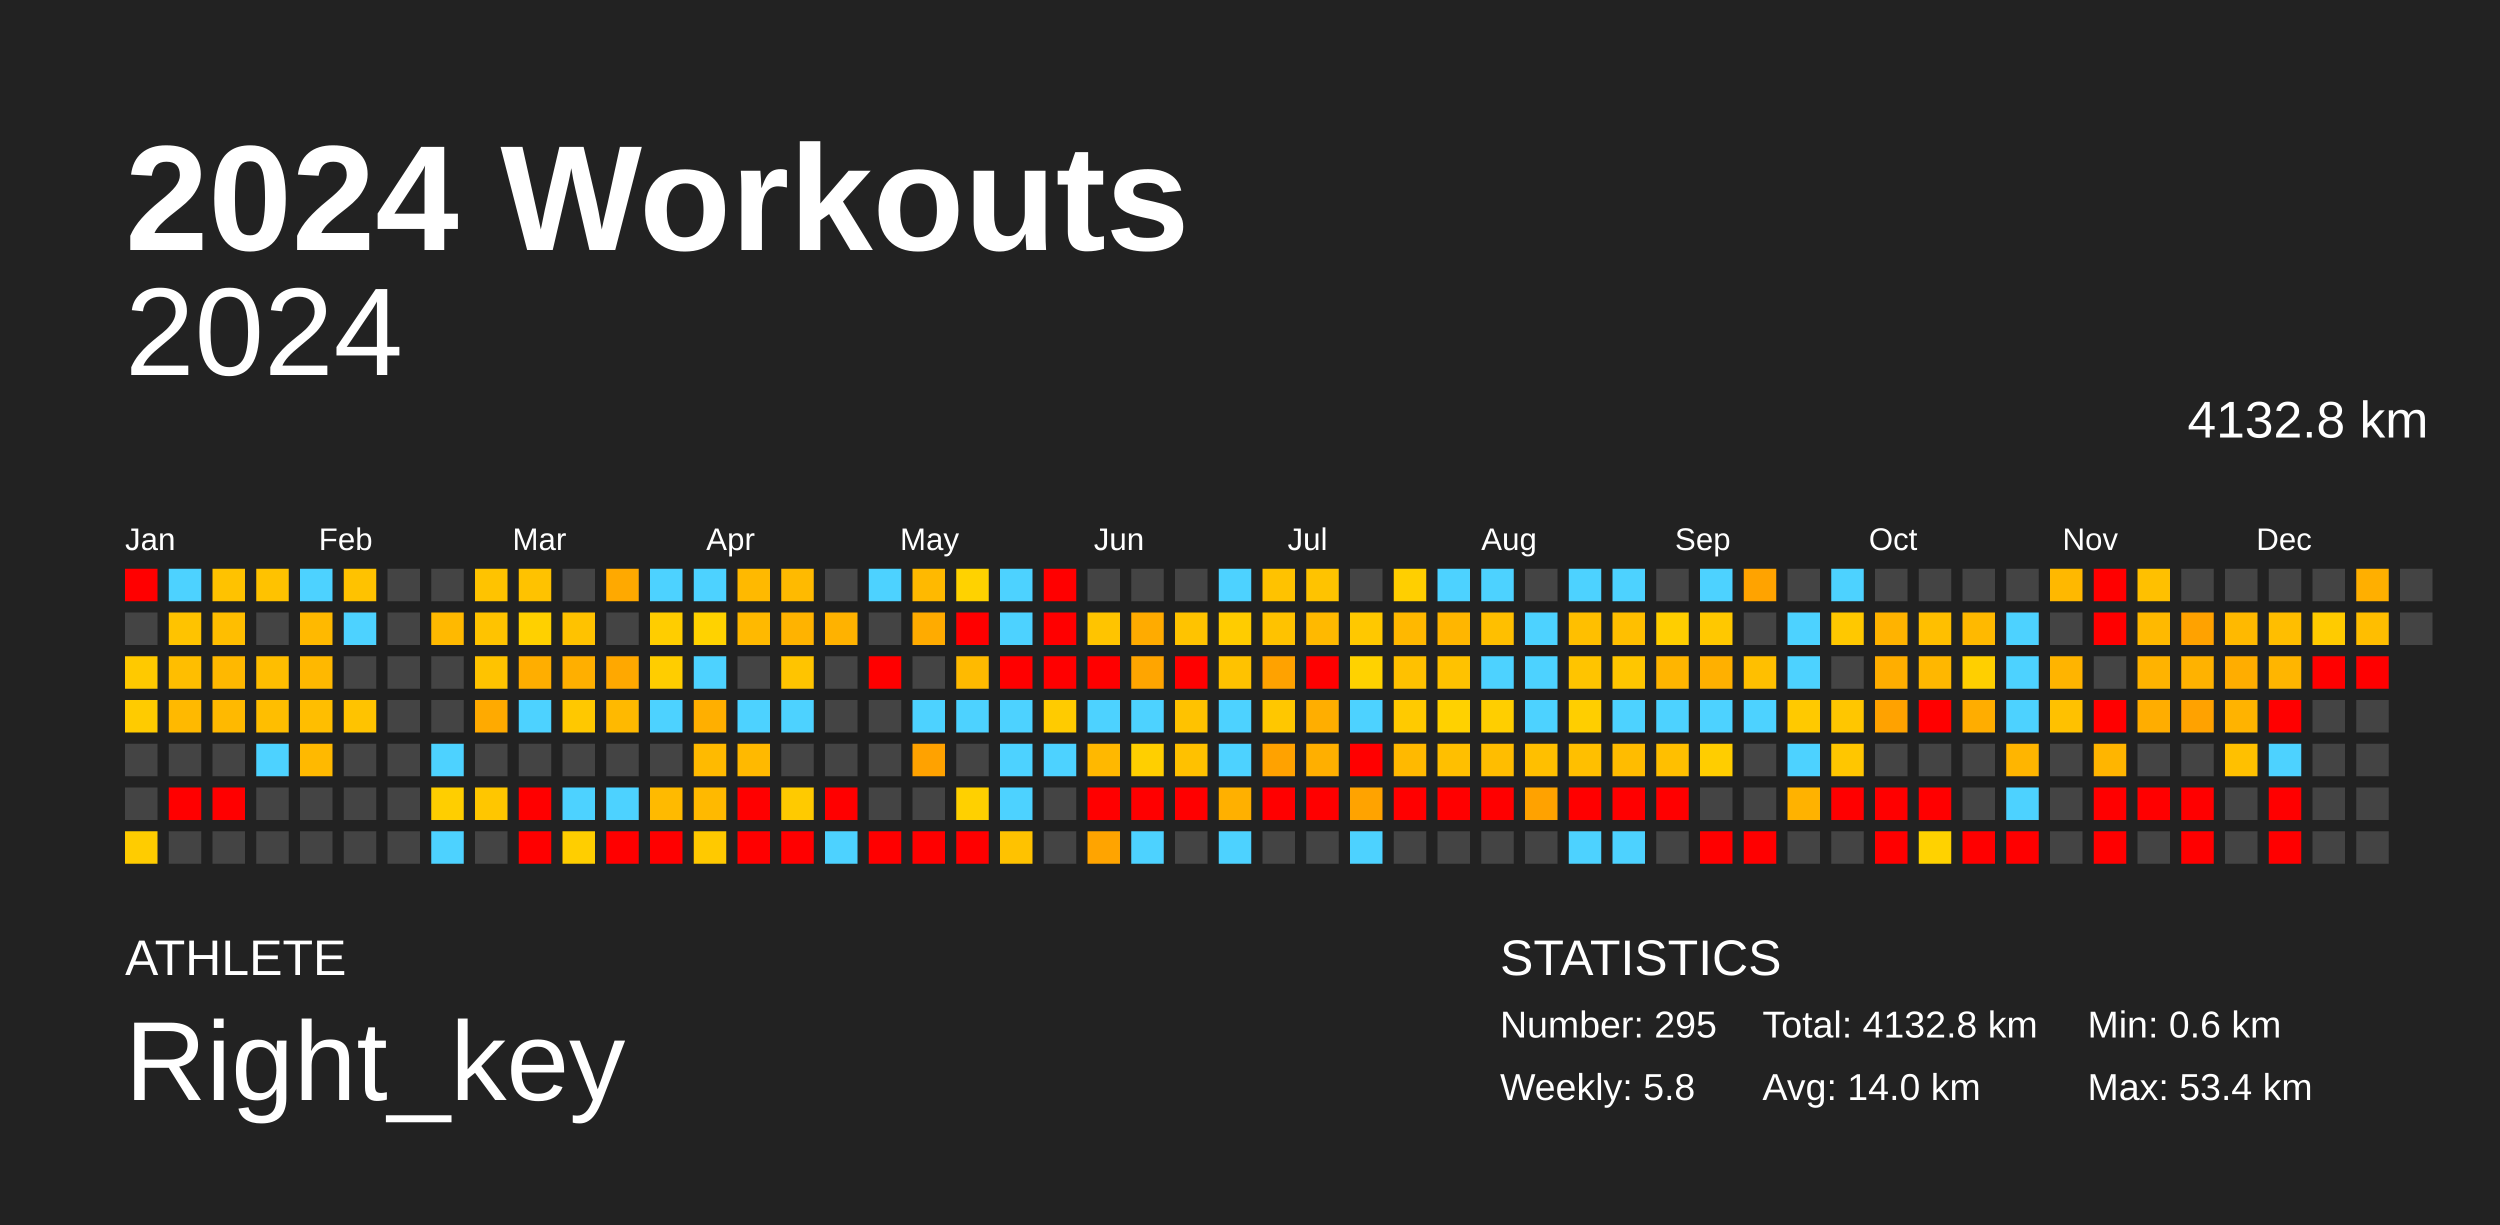
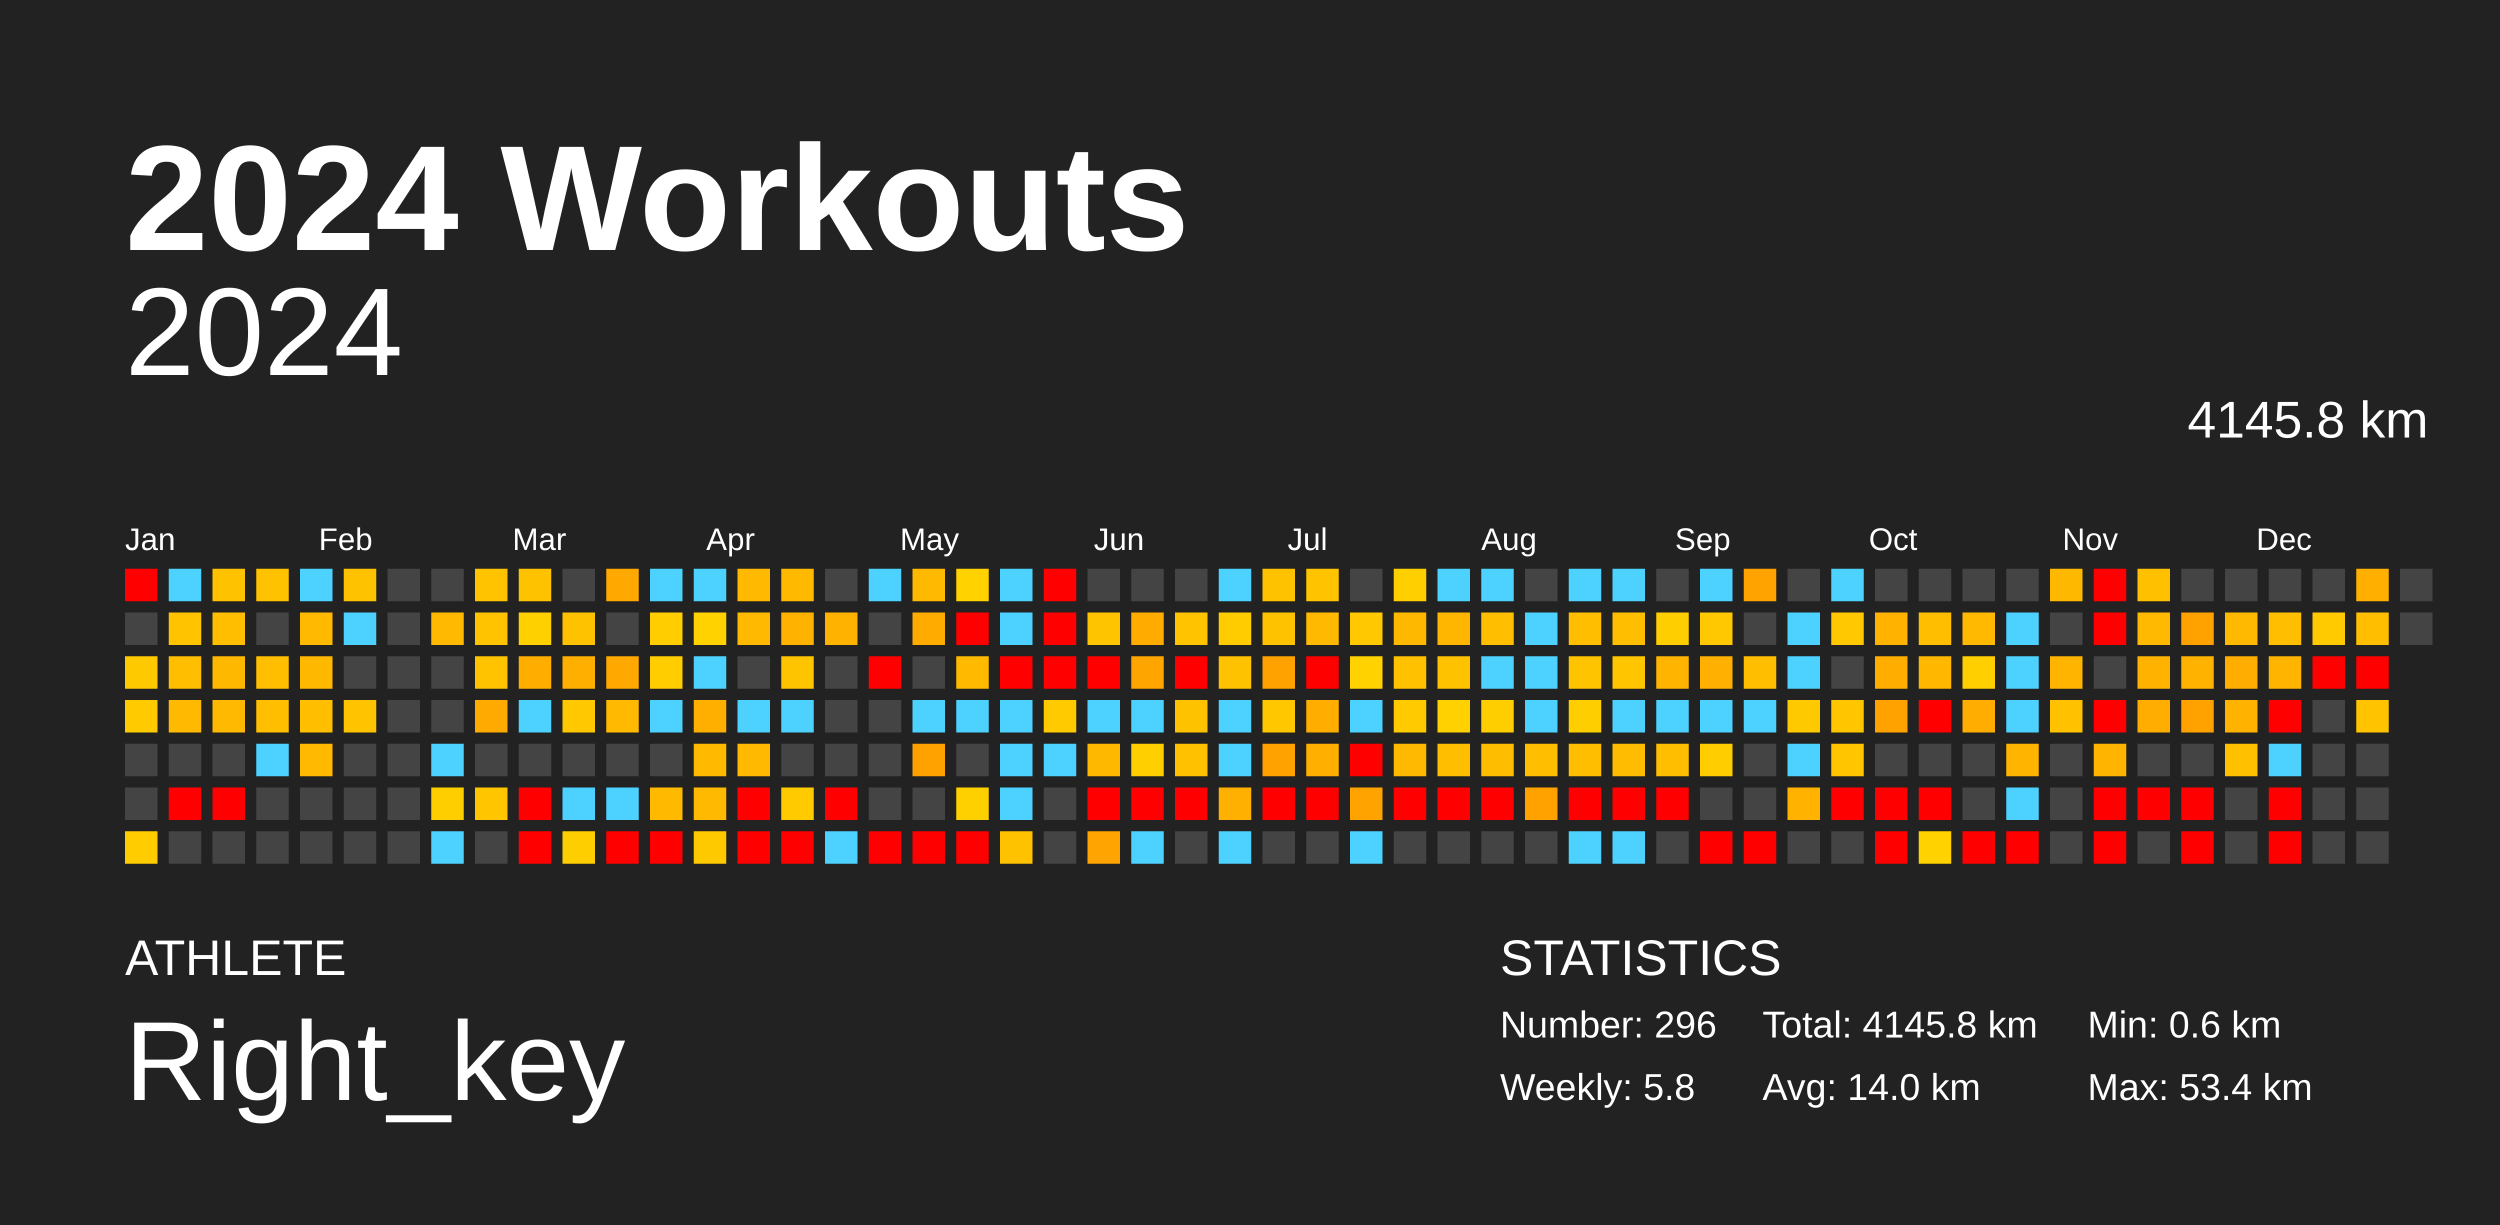
<svg xmlns="http://www.w3.org/2000/svg" baseProfile="full" height="98mm" version="1.1" viewBox="0,0,200,98" width="200mm">
  <defs />
  <rect fill="#222222" height="98" width="200" x="0" y="0" />
  <text fill="#FFFFFF" style="font-size:12px; font-family:Arial; font-weight:bold;" x="10" y="20">2024 Workouts</text>
  <text fill="#FFFFFF" style="font-size:4px; font-family:Arial" x="10" y="78">ATHLETE</text>
  <text fill="#FFFFFF" style="font-size:9px; font-family:Arial" x="10" y="88">Right_key</text>
  <text fill="#FFFFFF" style="font-size:4px; font-family:Arial" x="120" y="78">STATISTICS</text>
-   <text fill="#FFFFFF" style="font-size:3px; font-family:Arial" x="120" y="83">Number: 295</text>
+   <text fill="#FFFFFF" style="font-size:3px; font-family:Arial" x="120" y="83">Number: 296</text>
  <text fill="#FFFFFF" style="font-size:3px; font-family:Arial" x="120" y="88">Weekly: 5.8</text>
-   <text fill="#FFFFFF" style="font-size:3px; font-family:Arial" x="141" y="83">Total: 4132.8 km</text>
+   <text fill="#FFFFFF" style="font-size:3px; font-family:Arial" x="141" y="83">Total: 4145.8 km</text>
  <text fill="#FFFFFF" style="font-size:3px; font-family:Arial" x="141" y="88">Avg: 14.0 km</text>
  <text fill="#FFFFFF" style="font-size:3px; font-family:Arial" x="167" y="83">Min: 0.6 km</text>
  <text fill="#FFFFFF" style="font-size:3px; font-family:Arial" x="167" y="88">Max: 53.4 km</text>
  <text alignment-baseline="hanging" fill="#FFFFFF" style="font-size:10.0px; font-family:Arial;" x="10" y="30">2024</text>
-   <text alignment-baseline="hanging" fill="#FFFFFF" style="font-size:4.125px; font-family:Arial;" x="175" y="35">4132.8 km</text>
+   <text alignment-baseline="hanging" fill="#FFFFFF" style="font-size:4.125px; font-family:Arial;" x="175" y="35">4145.8 km</text>
  <text fill="#FFFFFF" style="font-size:2.5px; font-family:Arial" x="10.0" y="44">Jan</text>
  <text fill="#FFFFFF" style="font-size:2.5px; font-family:Arial" x="25.5" y="44">Feb</text>
  <text fill="#FFFFFF" style="font-size:2.5px; font-family:Arial" x="41.0" y="44">Mar</text>
  <text fill="#FFFFFF" style="font-size:2.5px; font-family:Arial" x="56.5" y="44">Apr</text>
  <text fill="#FFFFFF" style="font-size:2.5px; font-family:Arial" x="72.0" y="44">May</text>
  <text fill="#FFFFFF" style="font-size:2.5px; font-family:Arial" x="87.5" y="44">Jun</text>
  <text fill="#FFFFFF" style="font-size:2.5px; font-family:Arial" x="103.0" y="44">Jul</text>
  <text fill="#FFFFFF" style="font-size:2.5px; font-family:Arial" x="118.5" y="44">Aug</text>
  <text fill="#FFFFFF" style="font-size:2.5px; font-family:Arial" x="134.0" y="44">Sep</text>
  <text fill="#FFFFFF" style="font-size:2.5px; font-family:Arial" x="149.5" y="44">Oct</text>
  <text fill="#FFFFFF" style="font-size:2.5px; font-family:Arial" x="165.0" y="44">Nov</text>
  <text fill="#FFFFFF" style="font-size:2.5px; font-family:Arial" x="180.5" y="44">Dec</text>
  <rect fill="red" height="2.6" width="2.6" x="10.0" y="45.5" />
  <rect fill="#444444" height="2.6" width="2.6" x="10.0" y="49.0" />
  <rect fill="#ffc900" height="2.6" width="2.6" x="10.0" y="52.5" />
  <rect fill="#ffcb00" height="2.6" width="2.6" x="10.0" y="56.0" />
  <rect fill="#444444" height="2.6" width="2.6" x="10.0" y="59.5" />
  <rect fill="#444444" height="2.6" width="2.6" x="10.0" y="63.0" />
  <rect fill="#ffcc00" height="2.6" width="2.6" x="10.0" y="66.5" />
  <rect fill="#4dd2ff" height="2.6" width="2.6" x="13.5" y="45.5" />
  <rect fill="#ffc300" height="2.6" width="2.6" x="13.5" y="49.0" />
  <rect fill="#ffbe00" height="2.6" width="2.6" x="13.5" y="52.5" />
  <rect fill="#ffb900" height="2.6" width="2.6" x="13.5" y="56.0" />
  <rect fill="#444444" height="2.6" width="2.6" x="13.5" y="59.5" />
  <rect fill="red" height="2.6" width="2.6" x="13.5" y="63.0" />
  <rect fill="#444444" height="2.6" width="2.6" x="13.5" y="66.5" />
  <rect fill="#ffc200" height="2.6" width="2.6" x="17.0" y="45.5" />
  <rect fill="#ffbe00" height="2.6" width="2.6" x="17.0" y="49.0" />
  <rect fill="#ffb800" height="2.6" width="2.6" x="17.0" y="52.5" />
  <rect fill="#ffb900" height="2.6" width="2.6" x="17.0" y="56.0" />
  <rect fill="#444444" height="2.6" width="2.6" x="17.0" y="59.5" />
  <rect fill="red" height="2.6" width="2.6" x="17.0" y="63.0" />
  <rect fill="#444444" height="2.6" width="2.6" x="17.0" y="66.5" />
  <rect fill="#ffc200" height="2.6" width="2.6" x="20.5" y="45.5" />
  <rect fill="#444444" height="2.6" width="2.6" x="20.5" y="49.0" />
  <rect fill="#ffbe00" height="2.6" width="2.6" x="20.5" y="52.5" />
  <rect fill="#ffbe00" height="2.6" width="2.6" x="20.5" y="56.0" />
  <rect fill="#4dd2ff" height="2.6" width="2.6" x="20.5" y="59.5" />
  <rect fill="#444444" height="2.6" width="2.6" x="20.5" y="63.0" />
  <rect fill="#444444" height="2.6" width="2.6" x="20.5" y="66.5" />
  <rect fill="#4dd2ff" height="2.6" width="2.6" x="24.0" y="45.5" />
  <rect fill="#ffb900" height="2.6" width="2.6" x="24.0" y="49.0" />
  <rect fill="#ffb800" height="2.6" width="2.6" x="24.0" y="52.5" />
  <rect fill="#ffbe00" height="2.6" width="2.6" x="24.0" y="56.0" />
  <rect fill="#ffb900" height="2.6" width="2.6" x="24.0" y="59.5" />
  <rect fill="#444444" height="2.6" width="2.6" x="24.0" y="63.0" />
  <rect fill="#444444" height="2.6" width="2.6" x="24.0" y="66.5" />
  <rect fill="#ffc200" height="2.6" width="2.6" x="27.5" y="45.5" />
  <rect fill="#4dd2ff" height="2.6" width="2.6" x="27.5" y="49.0" />
  <rect fill="#444444" height="2.6" width="2.6" x="27.5" y="52.5" />
  <rect fill="#ffc300" height="2.6" width="2.6" x="27.5" y="56.0" />
  <rect fill="#444444" height="2.6" width="2.6" x="27.5" y="59.5" />
  <rect fill="#444444" height="2.6" width="2.6" x="27.5" y="63.0" />
  <rect fill="#444444" height="2.6" width="2.6" x="27.5" y="66.5" />
  <rect fill="#444444" height="2.6" width="2.6" x="31.0" y="45.5" />
  <rect fill="#444444" height="2.6" width="2.6" x="31.0" y="49.0" />
  <rect fill="#444444" height="2.6" width="2.6" x="31.0" y="52.5" />
  <rect fill="#444444" height="2.6" width="2.6" x="31.0" y="56.0" />
  <rect fill="#444444" height="2.6" width="2.6" x="31.0" y="59.5" />
  <rect fill="#444444" height="2.6" width="2.6" x="31.0" y="63.0" />
  <rect fill="#444444" height="2.6" width="2.6" x="31.0" y="66.5" />
  <rect fill="#444444" height="2.6" width="2.6" x="34.5" y="45.5" />
  <rect fill="#ffb900" height="2.6" width="2.6" x="34.5" y="49.0" />
  <rect fill="#444444" height="2.6" width="2.6" x="34.5" y="52.5" />
  <rect fill="#444444" height="2.6" width="2.6" x="34.5" y="56.0" />
  <rect fill="#4dd2ff" height="2.6" width="2.6" x="34.5" y="59.5" />
  <rect fill="#ffce00" height="2.6" width="2.6" x="34.5" y="63.0" />
  <rect fill="#4dd2ff" height="2.6" width="2.6" x="34.5" y="66.5" />
  <rect fill="#ffc300" height="2.6" width="2.6" x="38.0" y="45.5" />
  <rect fill="#ffc300" height="2.6" width="2.6" x="38.0" y="49.0" />
  <rect fill="#ffc300" height="2.6" width="2.6" x="38.0" y="52.5" />
  <rect fill="#ffaa00" height="2.6" width="2.6" x="38.0" y="56.0" />
  <rect fill="#444444" height="2.6" width="2.6" x="38.0" y="59.5" />
  <rect fill="#ffc600" height="2.6" width="2.6" x="38.0" y="63.0" />
  <rect fill="#444444" height="2.6" width="2.6" x="38.0" y="66.5" />
  <rect fill="#ffc200" height="2.6" width="2.6" x="41.5" y="45.5" />
  <rect fill="#ffd000" height="2.6" width="2.6" x="41.5" y="49.0" />
  <rect fill="#ffae00" height="2.6" width="2.6" x="41.5" y="52.5" />
  <rect fill="#4dd2ff" height="2.6" width="2.6" x="41.5" y="56.0" />
  <rect fill="#444444" height="2.6" width="2.6" x="41.5" y="59.5" />
  <rect fill="red" height="2.6" width="2.6" x="41.5" y="63.0" />
  <rect fill="red" height="2.6" width="2.6" x="41.5" y="66.5" />
  <rect fill="#444444" height="2.6" width="2.6" x="45.0" y="45.5" />
  <rect fill="#ffc200" height="2.6" width="2.6" x="45.0" y="49.0" />
  <rect fill="#ffaf00" height="2.6" width="2.6" x="45.0" y="52.5" />
  <rect fill="#ffc800" height="2.6" width="2.6" x="45.0" y="56.0" />
  <rect fill="#444444" height="2.6" width="2.6" x="45.0" y="59.5" />
  <rect fill="#4dd2ff" height="2.6" width="2.6" x="45.0" y="63.0" />
  <rect fill="#ffce00" height="2.6" width="2.6" x="45.0" y="66.5" />
  <rect fill="#ffa900" height="2.6" width="2.6" x="48.5" y="45.5" />
  <rect fill="#444444" height="2.6" width="2.6" x="48.5" y="49.0" />
  <rect fill="#ffa800" height="2.6" width="2.6" x="48.5" y="52.5" />
  <rect fill="#ffb900" height="2.6" width="2.6" x="48.5" y="56.0" />
  <rect fill="#444444" height="2.6" width="2.6" x="48.5" y="59.5" />
  <rect fill="#4dd2ff" height="2.6" width="2.6" x="48.5" y="63.0" />
  <rect fill="red" height="2.6" width="2.6" x="48.5" y="66.5" />
  <rect fill="#4dd2ff" height="2.6" width="2.6" x="52.0" y="45.5" />
  <rect fill="#ffcd00" height="2.6" width="2.6" x="52.0" y="49.0" />
  <rect fill="#ffcd00" height="2.6" width="2.6" x="52.0" y="52.5" />
  <rect fill="#4dd2ff" height="2.6" width="2.6" x="52.0" y="56.0" />
  <rect fill="#444444" height="2.6" width="2.6" x="52.0" y="59.5" />
  <rect fill="#ffba00" height="2.6" width="2.6" x="52.0" y="63.0" />
  <rect fill="red" height="2.6" width="2.6" x="52.0" y="66.5" />
  <rect fill="#4dd2ff" height="2.6" width="2.6" x="55.5" y="45.5" />
  <rect fill="#ffd200" height="2.6" width="2.6" x="55.5" y="49.0" />
  <rect fill="#4dd2ff" height="2.6" width="2.6" x="55.5" y="52.5" />
  <rect fill="#ffaf00" height="2.6" width="2.6" x="55.5" y="56.0" />
  <rect fill="#ffba00" height="2.6" width="2.6" x="55.5" y="59.5" />
  <rect fill="#ffb900" height="2.6" width="2.6" x="55.5" y="63.0" />
  <rect fill="#ffc900" height="2.6" width="2.6" x="55.5" y="66.5" />
  <rect fill="#ffb900" height="2.6" width="2.6" x="59.0" y="45.5" />
  <rect fill="#ffb900" height="2.6" width="2.6" x="59.0" y="49.0" />
  <rect fill="#444444" height="2.6" width="2.6" x="59.0" y="52.5" />
  <rect fill="#4dd2ff" height="2.6" width="2.6" x="59.0" y="56.0" />
  <rect fill="#ffb900" height="2.6" width="2.6" x="59.0" y="59.5" />
  <rect fill="red" height="2.6" width="2.6" x="59.0" y="63.0" />
  <rect fill="red" height="2.6" width="2.6" x="59.0" y="66.5" />
  <rect fill="#ffba00" height="2.6" width="2.6" x="62.5" y="45.5" />
  <rect fill="#ffb300" height="2.6" width="2.6" x="62.5" y="49.0" />
  <rect fill="#ffc400" height="2.6" width="2.6" x="62.5" y="52.5" />
  <rect fill="#4dd2ff" height="2.6" width="2.6" x="62.5" y="56.0" />
  <rect fill="#444444" height="2.6" width="2.6" x="62.5" y="59.5" />
  <rect fill="#ffca00" height="2.6" width="2.6" x="62.5" y="63.0" />
  <rect fill="red" height="2.6" width="2.6" x="62.5" y="66.5" />
  <rect fill="#444444" height="2.6" width="2.6" x="66.0" y="45.5" />
  <rect fill="#ffb200" height="2.6" width="2.6" x="66.0" y="49.0" />
  <rect fill="#444444" height="2.6" width="2.6" x="66.0" y="52.5" />
  <rect fill="#444444" height="2.6" width="2.6" x="66.0" y="56.0" />
  <rect fill="#444444" height="2.6" width="2.6" x="66.0" y="59.5" />
  <rect fill="red" height="2.6" width="2.6" x="66.0" y="63.0" />
  <rect fill="#4dd2ff" height="2.6" width="2.6" x="66.0" y="66.5" />
  <rect fill="#4dd2ff" height="2.6" width="2.6" x="69.5" y="45.5" />
  <rect fill="#444444" height="2.6" width="2.6" x="69.5" y="49.0" />
  <rect fill="red" height="2.6" width="2.6" x="69.5" y="52.5" />
  <rect fill="#444444" height="2.6" width="2.6" x="69.5" y="56.0" />
  <rect fill="#444444" height="2.6" width="2.6" x="69.5" y="59.5" />
  <rect fill="#444444" height="2.6" width="2.6" x="69.5" y="63.0" />
  <rect fill="red" height="2.6" width="2.6" x="69.5" y="66.5" />
  <rect fill="#ffb900" height="2.6" width="2.6" x="73.0" y="45.5" />
  <rect fill="#ffab00" height="2.6" width="2.6" x="73.0" y="49.0" />
  <rect fill="#444444" height="2.6" width="2.6" x="73.0" y="52.5" />
  <rect fill="#4dd2ff" height="2.6" width="2.6" x="73.0" y="56.0" />
  <rect fill="#ffa200" height="2.6" width="2.6" x="73.0" y="59.5" />
  <rect fill="#444444" height="2.6" width="2.6" x="73.0" y="63.0" />
  <rect fill="red" height="2.6" width="2.6" x="73.0" y="66.5" />
  <rect fill="#ffd200" height="2.6" width="2.6" x="76.5" y="45.5" />
  <rect fill="red" height="2.6" width="2.6" x="76.5" y="49.0" />
  <rect fill="#ffba00" height="2.6" width="2.6" x="76.5" y="52.5" />
  <rect fill="#4dd2ff" height="2.6" width="2.6" x="76.5" y="56.0" />
  <rect fill="#444444" height="2.6" width="2.6" x="76.5" y="59.5" />
  <rect fill="#ffd000" height="2.6" width="2.6" x="76.5" y="63.0" />
  <rect fill="red" height="2.6" width="2.6" x="76.5" y="66.5" />
  <rect fill="#4dd2ff" height="2.6" width="2.6" x="80.0" y="45.5" />
  <rect fill="#4dd2ff" height="2.6" width="2.6" x="80.0" y="49.0" />
  <rect fill="red" height="2.6" width="2.6" x="80.0" y="52.5" />
  <rect fill="#4dd2ff" height="2.6" width="2.6" x="80.0" y="56.0" />
  <rect fill="#4dd2ff" height="2.6" width="2.6" x="80.0" y="59.5" />
  <rect fill="#4dd2ff" height="2.6" width="2.6" x="80.0" y="63.0" />
  <rect fill="#ffc200" height="2.6" width="2.6" x="80.0" y="66.5" />
  <rect fill="red" height="2.6" width="2.6" x="83.5" y="45.5" />
  <rect fill="red" height="2.6" width="2.6" x="83.5" y="49.0" />
  <rect fill="red" height="2.6" width="2.6" x="83.5" y="52.5" />
  <rect fill="#ffcb00" height="2.6" width="2.6" x="83.5" y="56.0" />
  <rect fill="#4dd2ff" height="2.6" width="2.6" x="83.5" y="59.5" />
  <rect fill="#444444" height="2.6" width="2.6" x="83.5" y="63.0" />
  <rect fill="#444444" height="2.6" width="2.6" x="83.5" y="66.5" />
  <rect fill="#444444" height="2.6" width="2.6" x="87.0" y="45.5" />
  <rect fill="#ffc400" height="2.6" width="2.6" x="87.0" y="49.0" />
  <rect fill="red" height="2.6" width="2.6" x="87.0" y="52.5" />
  <rect fill="#4dd2ff" height="2.6" width="2.6" x="87.0" y="56.0" />
  <rect fill="#ffb800" height="2.6" width="2.6" x="87.0" y="59.5" />
  <rect fill="red" height="2.6" width="2.6" x="87.0" y="63.0" />
  <rect fill="#ffa400" height="2.6" width="2.6" x="87.0" y="66.5" />
  <rect fill="#444444" height="2.6" width="2.6" x="90.5" y="45.5" />
  <rect fill="#ffab00" height="2.6" width="2.6" x="90.5" y="49.0" />
  <rect fill="#ffa500" height="2.6" width="2.6" x="90.5" y="52.5" />
  <rect fill="#4dd2ff" height="2.6" width="2.6" x="90.5" y="56.0" />
  <rect fill="#ffcf00" height="2.6" width="2.6" x="90.5" y="59.5" />
  <rect fill="red" height="2.6" width="2.6" x="90.5" y="63.0" />
  <rect fill="#4dd2ff" height="2.6" width="2.6" x="90.5" y="66.5" />
  <rect fill="#444444" height="2.6" width="2.6" x="94.0" y="45.5" />
  <rect fill="#ffc300" height="2.6" width="2.6" x="94.0" y="49.0" />
  <rect fill="red" height="2.6" width="2.6" x="94.0" y="52.5" />
  <rect fill="#ffc200" height="2.6" width="2.6" x="94.0" y="56.0" />
  <rect fill="#ffc100" height="2.6" width="2.6" x="94.0" y="59.5" />
  <rect fill="red" height="2.6" width="2.6" x="94.0" y="63.0" />
  <rect fill="#444444" height="2.6" width="2.6" x="94.0" y="66.5" />
  <rect fill="#4dd2ff" height="2.6" width="2.6" x="97.5" y="45.5" />
  <rect fill="#ffcc00" height="2.6" width="2.6" x="97.5" y="49.0" />
  <rect fill="#ffc200" height="2.6" width="2.6" x="97.5" y="52.5" />
  <rect fill="#4dd2ff" height="2.6" width="2.6" x="97.5" y="56.0" />
  <rect fill="#4dd2ff" height="2.6" width="2.6" x="97.5" y="59.5" />
  <rect fill="#ffb000" height="2.6" width="2.6" x="97.5" y="63.0" />
  <rect fill="#4dd2ff" height="2.6" width="2.6" x="97.5" y="66.5" />
  <rect fill="#ffc200" height="2.6" width="2.6" x="101.0" y="45.5" />
  <rect fill="#ffc200" height="2.6" width="2.6" x="101.0" y="49.0" />
  <rect fill="#ffa200" height="2.6" width="2.6" x="101.0" y="52.5" />
  <rect fill="#ffc700" height="2.6" width="2.6" x="101.0" y="56.0" />
  <rect fill="#ffa200" height="2.6" width="2.6" x="101.0" y="59.5" />
  <rect fill="red" height="2.6" width="2.6" x="101.0" y="63.0" />
  <rect fill="#444444" height="2.6" width="2.6" x="101.0" y="66.5" />
  <rect fill="#ffc300" height="2.6" width="2.6" x="104.5" y="45.5" />
  <rect fill="#ffb900" height="2.6" width="2.6" x="104.5" y="49.0" />
  <rect fill="red" height="2.6" width="2.6" x="104.5" y="52.5" />
  <rect fill="#ffae00" height="2.6" width="2.6" x="104.5" y="56.0" />
  <rect fill="#ffaf00" height="2.6" width="2.6" x="104.5" y="59.5" />
  <rect fill="red" height="2.6" width="2.6" x="104.5" y="63.0" />
  <rect fill="#444444" height="2.6" width="2.6" x="104.5" y="66.5" />
  <rect fill="#444444" height="2.6" width="2.6" x="108.0" y="45.5" />
  <rect fill="#ffc800" height="2.6" width="2.6" x="108.0" y="49.0" />
  <rect fill="#ffd200" height="2.6" width="2.6" x="108.0" y="52.5" />
  <rect fill="#4dd2ff" height="2.6" width="2.6" x="108.0" y="56.0" />
  <rect fill="red" height="2.6" width="2.6" x="108.0" y="59.5" />
  <rect fill="#ffa300" height="2.6" width="2.6" x="108.0" y="63.0" />
  <rect fill="#4dd2ff" height="2.6" width="2.6" x="108.0" y="66.5" />
  <rect fill="#ffcf00" height="2.6" width="2.6" x="111.5" y="45.5" />
  <rect fill="#ffb800" height="2.6" width="2.6" x="111.5" y="49.0" />
  <rect fill="#ffc100" height="2.6" width="2.6" x="111.5" y="52.5" />
  <rect fill="#ffca00" height="2.6" width="2.6" x="111.5" y="56.0" />
  <rect fill="#ffb900" height="2.6" width="2.6" x="111.5" y="59.5" />
  <rect fill="red" height="2.6" width="2.6" x="111.5" y="63.0" />
  <rect fill="#444444" height="2.6" width="2.6" x="111.5" y="66.5" />
  <rect fill="#4dd2ff" height="2.6" width="2.6" x="115.0" y="45.5" />
  <rect fill="#ffb600" height="2.6" width="2.6" x="115.0" y="49.0" />
  <rect fill="#ffc200" height="2.6" width="2.6" x="115.0" y="52.5" />
  <rect fill="#ffd100" height="2.6" width="2.6" x="115.0" y="56.0" />
  <rect fill="#ffbf00" height="2.6" width="2.6" x="115.0" y="59.5" />
  <rect fill="red" height="2.6" width="2.6" x="115.0" y="63.0" />
  <rect fill="#444444" height="2.6" width="2.6" x="115.0" y="66.5" />
  <rect fill="#4dd2ff" height="2.6" width="2.6" x="118.5" y="45.5" />
  <rect fill="#ffbf00" height="2.6" width="2.6" x="118.5" y="49.0" />
  <rect fill="#4dd2ff" height="2.6" width="2.6" x="118.5" y="52.5" />
  <rect fill="#ffce00" height="2.6" width="2.6" x="118.5" y="56.0" />
  <rect fill="#ffbd00" height="2.6" width="2.6" x="118.5" y="59.5" />
  <rect fill="red" height="2.6" width="2.6" x="118.5" y="63.0" />
  <rect fill="#444444" height="2.6" width="2.6" x="118.5" y="66.5" />
  <rect fill="#444444" height="2.6" width="2.6" x="122.0" y="45.5" />
  <rect fill="#4dd2ff" height="2.6" width="2.6" x="122.0" y="49.0" />
  <rect fill="#4dd2ff" height="2.6" width="2.6" x="122.0" y="52.5" />
  <rect fill="#4dd2ff" height="2.6" width="2.6" x="122.0" y="56.0" />
  <rect fill="#ffbf00" height="2.6" width="2.6" x="122.0" y="59.5" />
  <rect fill="#ffa200" height="2.6" width="2.6" x="122.0" y="63.0" />
  <rect fill="#444444" height="2.6" width="2.6" x="122.0" y="66.5" />
  <rect fill="#4dd2ff" height="2.6" width="2.6" x="125.5" y="45.5" />
  <rect fill="#ffbf00" height="2.6" width="2.6" x="125.5" y="49.0" />
  <rect fill="#ffc400" height="2.6" width="2.6" x="125.5" y="52.5" />
  <rect fill="#ffce00" height="2.6" width="2.6" x="125.5" y="56.0" />
  <rect fill="#ffbf00" height="2.6" width="2.6" x="125.5" y="59.5" />
  <rect fill="red" height="2.6" width="2.6" x="125.5" y="63.0" />
  <rect fill="#4dd2ff" height="2.6" width="2.6" x="125.5" y="66.5" />
  <rect fill="#4dd2ff" height="2.6" width="2.6" x="129.0" y="45.5" />
  <rect fill="#ffbf00" height="2.6" width="2.6" x="129.0" y="49.0" />
  <rect fill="#ffc600" height="2.6" width="2.6" x="129.0" y="52.5" />
  <rect fill="#4dd2ff" height="2.6" width="2.6" x="129.0" y="56.0" />
  <rect fill="#ffbc00" height="2.6" width="2.6" x="129.0" y="59.5" />
  <rect fill="red" height="2.6" width="2.6" x="129.0" y="63.0" />
  <rect fill="#4dd2ff" height="2.6" width="2.6" x="129.0" y="66.5" />
  <rect fill="#444444" height="2.6" width="2.6" x="132.5" y="45.5" />
  <rect fill="#ffce00" height="2.6" width="2.6" x="132.5" y="49.0" />
  <rect fill="#ffb500" height="2.6" width="2.6" x="132.5" y="52.5" />
  <rect fill="#4dd2ff" height="2.6" width="2.6" x="132.5" y="56.0" />
  <rect fill="#ffbf00" height="2.6" width="2.6" x="132.5" y="59.5" />
  <rect fill="red" height="2.6" width="2.6" x="132.5" y="63.0" />
  <rect fill="#444444" height="2.6" width="2.6" x="132.5" y="66.5" />
  <rect fill="#4dd2ff" height="2.6" width="2.6" x="136.0" y="45.5" />
  <rect fill="#ffc800" height="2.6" width="2.6" x="136.0" y="49.0" />
  <rect fill="#ffb000" height="2.6" width="2.6" x="136.0" y="52.5" />
  <rect fill="#4dd2ff" height="2.6" width="2.6" x="136.0" y="56.0" />
  <rect fill="#ffcd00" height="2.6" width="2.6" x="136.0" y="59.5" />
  <rect fill="#444444" height="2.6" width="2.6" x="136.0" y="63.0" />
  <rect fill="red" height="2.6" width="2.6" x="136.0" y="66.5" />
  <rect fill="#ffa300" height="2.6" width="2.6" x="139.5" y="45.5" />
  <rect fill="#444444" height="2.6" width="2.6" x="139.5" y="49.0" />
  <rect fill="#ffbf00" height="2.6" width="2.6" x="139.5" y="52.5" />
  <rect fill="#4dd2ff" height="2.6" width="2.6" x="139.5" y="56.0" />
  <rect fill="#444444" height="2.6" width="2.6" x="139.5" y="59.5" />
  <rect fill="#444444" height="2.6" width="2.6" x="139.5" y="63.0" />
  <rect fill="red" height="2.6" width="2.6" x="139.5" y="66.5" />
  <rect fill="#444444" height="2.6" width="2.6" x="143.0" y="45.5" />
  <rect fill="#4dd2ff" height="2.6" width="2.6" x="143.0" y="49.0" />
  <rect fill="#4dd2ff" height="2.6" width="2.6" x="143.0" y="52.5" />
  <rect fill="#ffc900" height="2.6" width="2.6" x="143.0" y="56.0" />
  <rect fill="#4dd2ff" height="2.6" width="2.6" x="143.0" y="59.5" />
  <rect fill="#ffb200" height="2.6" width="2.6" x="143.0" y="63.0" />
  <rect fill="#444444" height="2.6" width="2.6" x="143.0" y="66.5" />
  <rect fill="#4dd2ff" height="2.6" width="2.6" x="146.5" y="45.5" />
  <rect fill="#ffc800" height="2.6" width="2.6" x="146.5" y="49.0" />
  <rect fill="#444444" height="2.6" width="2.6" x="146.5" y="52.5" />
  <rect fill="#ffc600" height="2.6" width="2.6" x="146.5" y="56.0" />
  <rect fill="#ffc600" height="2.6" width="2.6" x="146.5" y="59.5" />
  <rect fill="red" height="2.6" width="2.6" x="146.5" y="63.0" />
  <rect fill="#444444" height="2.6" width="2.6" x="146.5" y="66.5" />
  <rect fill="#444444" height="2.6" width="2.6" x="150.0" y="45.5" />
  <rect fill="#ffb300" height="2.6" width="2.6" x="150.0" y="49.0" />
  <rect fill="#ffae00" height="2.6" width="2.6" x="150.0" y="52.5" />
  <rect fill="#ffa200" height="2.6" width="2.6" x="150.0" y="56.0" />
  <rect fill="#444444" height="2.6" width="2.6" x="150.0" y="59.5" />
  <rect fill="red" height="2.6" width="2.6" x="150.0" y="63.0" />
  <rect fill="red" height="2.6" width="2.6" x="150.0" y="66.5" />
  <rect fill="#444444" height="2.6" width="2.6" x="153.5" y="45.5" />
  <rect fill="#ffbf00" height="2.6" width="2.6" x="153.5" y="49.0" />
  <rect fill="#ffb700" height="2.6" width="2.6" x="153.5" y="52.5" />
  <rect fill="red" height="2.6" width="2.6" x="153.5" y="56.0" />
  <rect fill="#444444" height="2.6" width="2.6" x="153.5" y="59.5" />
  <rect fill="red" height="2.6" width="2.6" x="153.5" y="63.0" />
  <rect fill="#ffd200" height="2.6" width="2.6" x="153.5" y="66.5" />
  <rect fill="#444444" height="2.6" width="2.6" x="157.0" y="45.5" />
  <rect fill="#ffb900" height="2.6" width="2.6" x="157.0" y="49.0" />
  <rect fill="#ffcf00" height="2.6" width="2.6" x="157.0" y="52.5" />
  <rect fill="#ffad00" height="2.6" width="2.6" x="157.0" y="56.0" />
  <rect fill="#444444" height="2.6" width="2.6" x="157.0" y="59.5" />
  <rect fill="#444444" height="2.6" width="2.6" x="157.0" y="63.0" />
  <rect fill="red" height="2.6" width="2.6" x="157.0" y="66.5" />
  <rect fill="#444444" height="2.6" width="2.6" x="160.5" y="45.5" />
  <rect fill="#4dd2ff" height="2.6" width="2.6" x="160.5" y="49.0" />
  <rect fill="#4dd2ff" height="2.6" width="2.6" x="160.5" y="52.5" />
  <rect fill="#4dd2ff" height="2.6" width="2.6" x="160.5" y="56.0" />
  <rect fill="#ffb500" height="2.6" width="2.6" x="160.5" y="59.5" />
  <rect fill="#4dd2ff" height="2.6" width="2.6" x="160.5" y="63.0" />
  <rect fill="red" height="2.6" width="2.6" x="160.5" y="66.5" />
  <rect fill="#ffb800" height="2.6" width="2.6" x="164.0" y="45.5" />
  <rect fill="#444444" height="2.6" width="2.6" x="164.0" y="49.0" />
  <rect fill="#ffb400" height="2.6" width="2.6" x="164.0" y="52.5" />
  <rect fill="#ffc100" height="2.6" width="2.6" x="164.0" y="56.0" />
  <rect fill="#444444" height="2.6" width="2.6" x="164.0" y="59.5" />
  <rect fill="#444444" height="2.6" width="2.6" x="164.0" y="63.0" />
  <rect fill="#444444" height="2.6" width="2.6" x="164.0" y="66.5" />
  <rect fill="red" height="2.6" width="2.6" x="167.5" y="45.5" />
  <rect fill="red" height="2.6" width="2.6" x="167.5" y="49.0" />
  <rect fill="#444444" height="2.6" width="2.6" x="167.5" y="52.5" />
  <rect fill="red" height="2.6" width="2.6" x="167.5" y="56.0" />
  <rect fill="#ffb500" height="2.6" width="2.6" x="167.5" y="59.5" />
  <rect fill="red" height="2.6" width="2.6" x="167.5" y="63.0" />
  <rect fill="red" height="2.6" width="2.6" x="167.5" y="66.5" />
  <rect fill="#ffc000" height="2.6" width="2.6" x="171.0" y="45.5" />
  <rect fill="#ffb900" height="2.6" width="2.6" x="171.0" y="49.0" />
  <rect fill="#ffb300" height="2.6" width="2.6" x="171.0" y="52.5" />
  <rect fill="#ffad00" height="2.6" width="2.6" x="171.0" y="56.0" />
  <rect fill="#444444" height="2.6" width="2.6" x="171.0" y="59.5" />
  <rect fill="red" height="2.6" width="2.6" x="171.0" y="63.0" />
  <rect fill="#444444" height="2.6" width="2.6" x="171.0" y="66.5" />
  <rect fill="#444444" height="2.6" width="2.6" x="174.5" y="45.5" />
  <rect fill="#ffa200" height="2.6" width="2.6" x="174.5" y="49.0" />
  <rect fill="#ffb200" height="2.6" width="2.6" x="174.5" y="52.5" />
  <rect fill="#ffa200" height="2.6" width="2.6" x="174.5" y="56.0" />
  <rect fill="#444444" height="2.6" width="2.6" x="174.5" y="59.5" />
  <rect fill="red" height="2.6" width="2.6" x="174.5" y="63.0" />
  <rect fill="red" height="2.6" width="2.6" x="174.5" y="66.5" />
  <rect fill="#444444" height="2.6" width="2.6" x="178.0" y="45.5" />
  <rect fill="#ffb900" height="2.6" width="2.6" x="178.0" y="49.0" />
  <rect fill="#ffad00" height="2.6" width="2.6" x="178.0" y="52.5" />
  <rect fill="#ffb300" height="2.6" width="2.6" x="178.0" y="56.0" />
  <rect fill="#ffc000" height="2.6" width="2.6" x="178.0" y="59.5" />
  <rect fill="#444444" height="2.6" width="2.6" x="178.0" y="63.0" />
  <rect fill="#444444" height="2.6" width="2.6" x="178.0" y="66.5" />
  <rect fill="#444444" height="2.6" width="2.6" x="181.5" y="45.5" />
  <rect fill="#ffbe00" height="2.6" width="2.6" x="181.5" y="49.0" />
  <rect fill="#ffb500" height="2.6" width="2.6" x="181.5" y="52.5" />
  <rect fill="red" height="2.6" width="2.6" x="181.5" y="56.0" />
  <rect fill="#4dd2ff" height="2.6" width="2.6" x="181.5" y="59.5" />
  <rect fill="red" height="2.6" width="2.6" x="181.5" y="63.0" />
  <rect fill="red" height="2.6" width="2.6" x="181.5" y="66.5" />
  <rect fill="#444444" height="2.6" width="2.6" x="185.0" y="45.5" />
  <rect fill="#ffcb00" height="2.6" width="2.6" x="185.0" y="49.0" />
  <rect fill="red" height="2.6" width="2.6" x="185.0" y="52.5" />
  <rect fill="#444444" height="2.6" width="2.6" x="185.0" y="56.0" />
  <rect fill="#444444" height="2.6" width="2.6" x="185.0" y="59.5" />
  <rect fill="#444444" height="2.6" width="2.6" x="185.0" y="63.0" />
  <rect fill="#444444" height="2.6" width="2.6" x="185.0" y="66.5" />
  <rect fill="#ffaf00" height="2.6" width="2.6" x="188.5" y="45.5" />
  <rect fill="#ffbe00" height="2.6" width="2.6" x="188.5" y="49.0" />
  <rect fill="red" height="2.6" width="2.6" x="188.5" y="52.5" />
-   <rect fill="#444444" height="2.6" width="2.6" x="188.5" y="56.0" />
+   <rect fill="#ffc300" height="2.6" width="2.6" x="188.5" y="56.0" />
  <rect fill="#444444" height="2.6" width="2.6" x="188.5" y="59.5" />
  <rect fill="#444444" height="2.6" width="2.6" x="188.5" y="63.0" />
  <rect fill="#444444" height="2.6" width="2.6" x="188.5" y="66.5" />
  <rect fill="#444444" height="2.6" width="2.6" x="192.0" y="45.5" />
  <rect fill="#444444" height="2.6" width="2.6" x="192.0" y="49.0" />
</svg>
